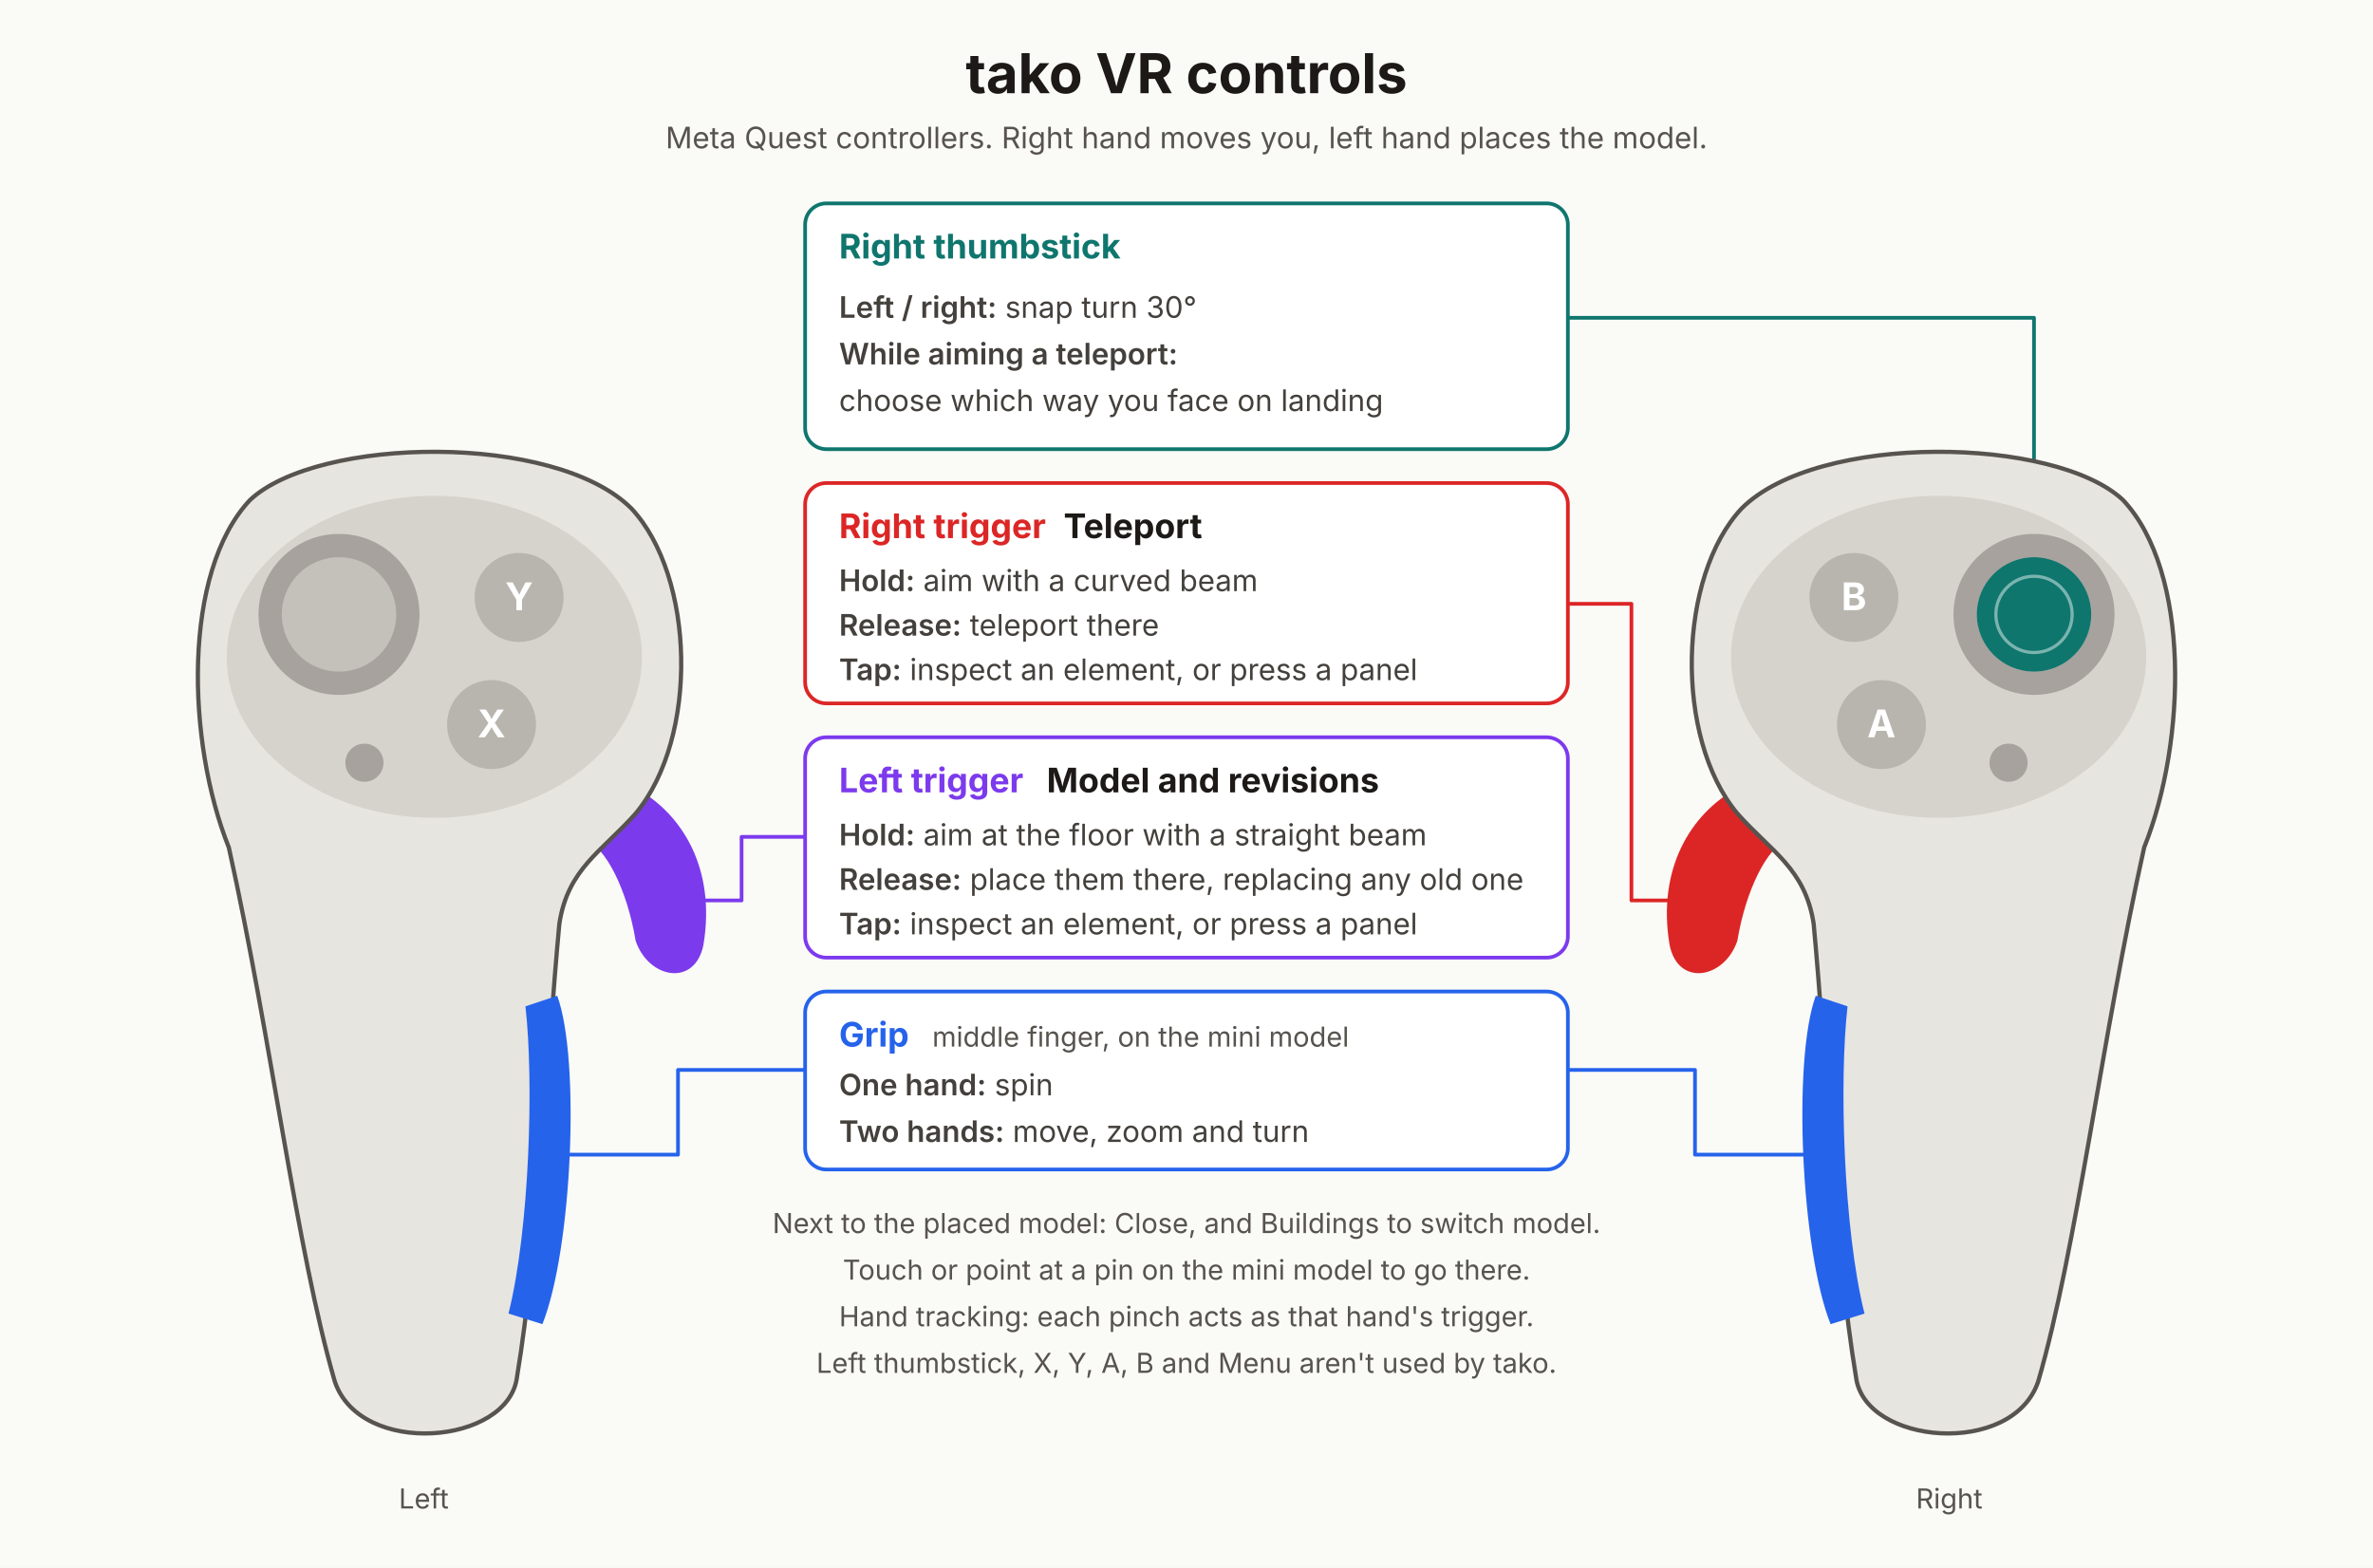
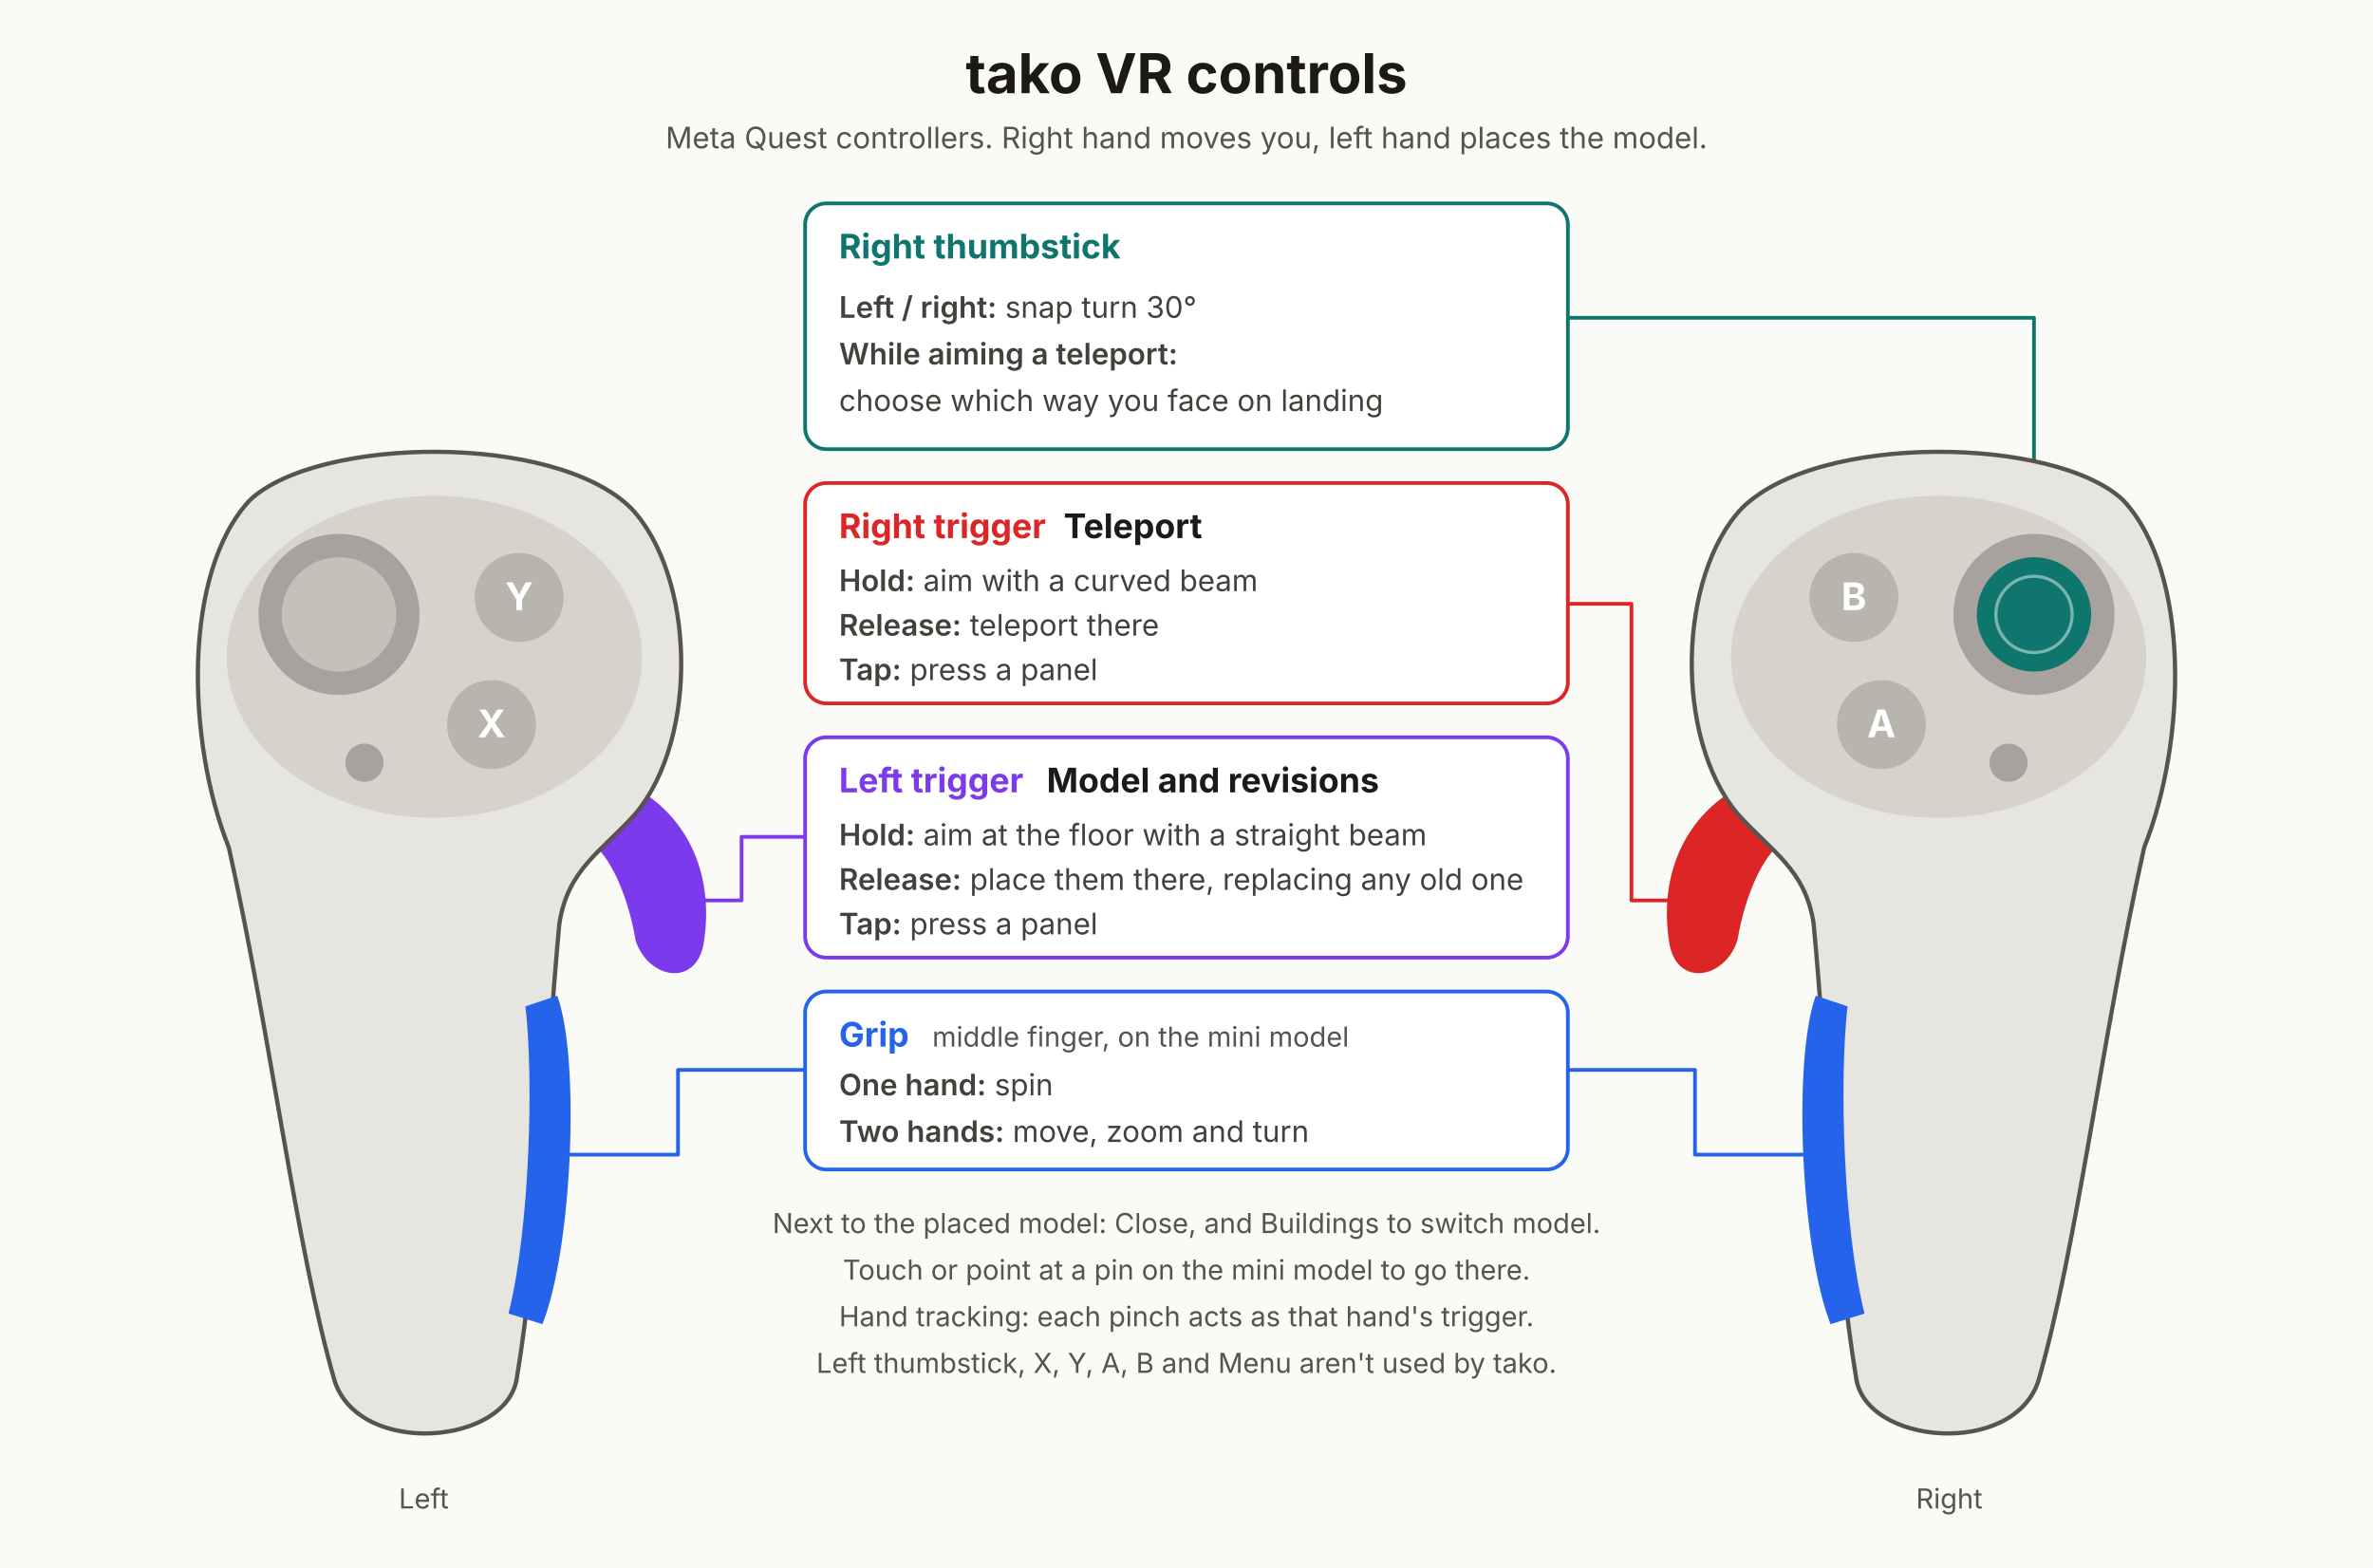
<svg xmlns="http://www.w3.org/2000/svg" xmlns:xlink="http://www.w3.org/1999/xlink" viewBox="0 0 1120 740" width="1120" height="740" font-family="Inter, Helvetica, Arial, sans-serif" role="img" aria-labelledby="title desc">
  <defs>
    <g id="controller">
      <path d="M300 372 C322 384 338 410 332 446 C328 466 306 462 300 444 C296 420 286 400 276 396 Z" />
      <path d="M118 236 C150 206 262 204 298 240 C328 272 330 348 300 384 C284 402 268 410 264 436 C258 500 254 590 244 650 C240 682 170 688 158 652 C140 590 128 490 108 400 C88 350 86 270 118 236 Z" fill="#e7e5e0" stroke="#57534e" stroke-width="2" />
      <ellipse cx="205" cy="310" rx="98" ry="76" fill="#d6d3cd" />
      <path d="M263 470 C274 500 270 590 256 625 L240 620 C250 580 252 510 248 475 Z" fill="#2563eb" />
      <circle cx="160" cy="290" r="38" fill="#a8a29e" />
      <circle cx="160" cy="290" r="27" fill="#c4c0ba" />
      <circle cx="245" cy="282" r="21" fill="#b8b4ae" />
      <circle cx="232" cy="342" r="21" fill="#b8b4ae" />
      <circle cx="172" cy="360" r="9" fill="#a8a29e" />
    </g>
  </defs>
  <rect width="1120" height="740" fill="#fafaf7" />
  <text x="560" y="44" text-anchor="middle" font-size="26" font-weight="700" fill="#1c1917">tako VR controls</text>
  <text x="560" y="70" text-anchor="middle" font-size="14" fill="#57534e">Meta Quest controllers. Right hand moves you, left hand places the model.</text>
  <g fill="none" stroke-width="1.75" stroke-linejoin="round">
    <polyline stroke="#0f766e" points="960,252 960,150 740,150" />
    <polyline stroke="#dc2626" points="794,425 770,425 770,285 740,285" />
    <polyline stroke="#7c3aed" points="326,425 350,425 350,395 380,395" />
    <polyline stroke="#2563eb" points="262,545 320,545 320,505 380,505" />
    <polyline stroke="#2563eb" points="858,545 800,545 800,505 740,505" />
  </g>
  <use href="#controller" xlink:href="#controller" fill="#7c3aed" />
  <use href="#controller" xlink:href="#controller" fill="#dc2626" transform="matrix(-1 0 0 1 1120 0)" />
  <circle cx="960" cy="290" r="27" fill="#0f766e" />
  <circle cx="960" cy="290" r="18" fill="none" stroke="#ffffff" stroke-opacity=".45" stroke-width="1.5" />
  <g font-size="18" font-weight="700" fill="#ffffff" text-anchor="middle">
    <text x="245" y="288">Y</text>
    <text x="232" y="348">X</text>
    <text x="875" y="288">B</text>
    <text x="888" y="348">A</text>
  </g>
  <g font-size="13" fill="#57534e" text-anchor="middle">
    <text x="200" y="712">Left</text>
    <text x="920" y="712">Right</text>
  </g>
  <rect x="380" y="96" width="360" height="116" rx="10" fill="#ffffff" stroke="#0f766e" stroke-width="1.75" />
  <text x="396" y="122" font-size="16" font-weight="700" fill="#0f766e">Right thumbstick</text>
  <g font-size="14" fill="#44403c">
    <text x="396" y="150">
      <tspan font-weight="600">Left / right:</tspan> snap turn 30°</text>
    <text x="396" y="172">
      <tspan font-weight="600">While aiming a teleport:</tspan>
    </text>
    <text x="396" y="194">choose which way you face on landing</text>
  </g>
  <rect x="380" y="228" width="360" height="104" rx="10" fill="#ffffff" stroke="#dc2626" stroke-width="1.75" />
  <text x="396" y="254" font-size="16" font-weight="700" fill="#dc2626">Right trigger</text>
  <text x="502" y="254" font-size="16" font-weight="700" fill="#1c1917">Teleport</text>
  <g font-size="14" fill="#44403c">
    <text x="396" y="279">
      <tspan font-weight="600">Hold:</tspan> aim with a curved beam</text>
    <text x="396" y="300">
      <tspan font-weight="600">Release:</tspan> teleport there</text>
    <text x="396" y="321">
-       <tspan font-weight="600">Tap:</tspan> inspect an element, or press a panel</text>
+       <tspan font-weight="600">Tap:</tspan> press a panel</text>
  </g>
  <rect x="380" y="348" width="360" height="104" rx="10" fill="#ffffff" stroke="#7c3aed" stroke-width="1.75" />
  <text x="396" y="374" font-size="16" font-weight="700" fill="#7c3aed">Left trigger</text>
  <text x="494" y="374" font-size="16" font-weight="700" fill="#1c1917">Model and revisions</text>
  <g font-size="14" fill="#44403c">
    <text x="396" y="399">
      <tspan font-weight="600">Hold:</tspan> aim at the floor with a straight beam</text>
    <text x="396" y="420">
      <tspan font-weight="600">Release:</tspan> place them there, replacing any old one</text>
    <text x="396" y="441">
-       <tspan font-weight="600">Tap:</tspan> inspect an element, or press a panel</text>
+       <tspan font-weight="600">Tap:</tspan> press a panel</text>
  </g>
  <rect x="380" y="468" width="360" height="84" rx="10" fill="#ffffff" stroke="#2563eb" stroke-width="1.75" />
  <text x="396" y="494" font-size="16" font-weight="700" fill="#2563eb">Grip</text>
  <text x="440" y="494" font-size="13" fill="#57534e">middle finger, on the mini model</text>
  <g font-size="14" fill="#44403c">
    <text x="396" y="517">
      <tspan font-weight="600">One hand:</tspan> spin</text>
    <text x="396" y="539">
      <tspan font-weight="600">Two hands:</tspan> move, zoom and turn</text>
  </g>
  <g font-size="13" fill="#57534e" text-anchor="middle">
    <text x="560" y="582">Next to the placed model: Close, and Buildings to switch model.</text>
    <text x="560" y="604">Touch or point at a pin on the mini model to go there.</text>
    <text x="560" y="626">Hand tracking: each pinch acts as that hand's trigger.</text>
    <text x="560" y="648">Left thumbstick, X, Y, A, B and Menu aren't used by tako.</text>
  </g>
</svg>
